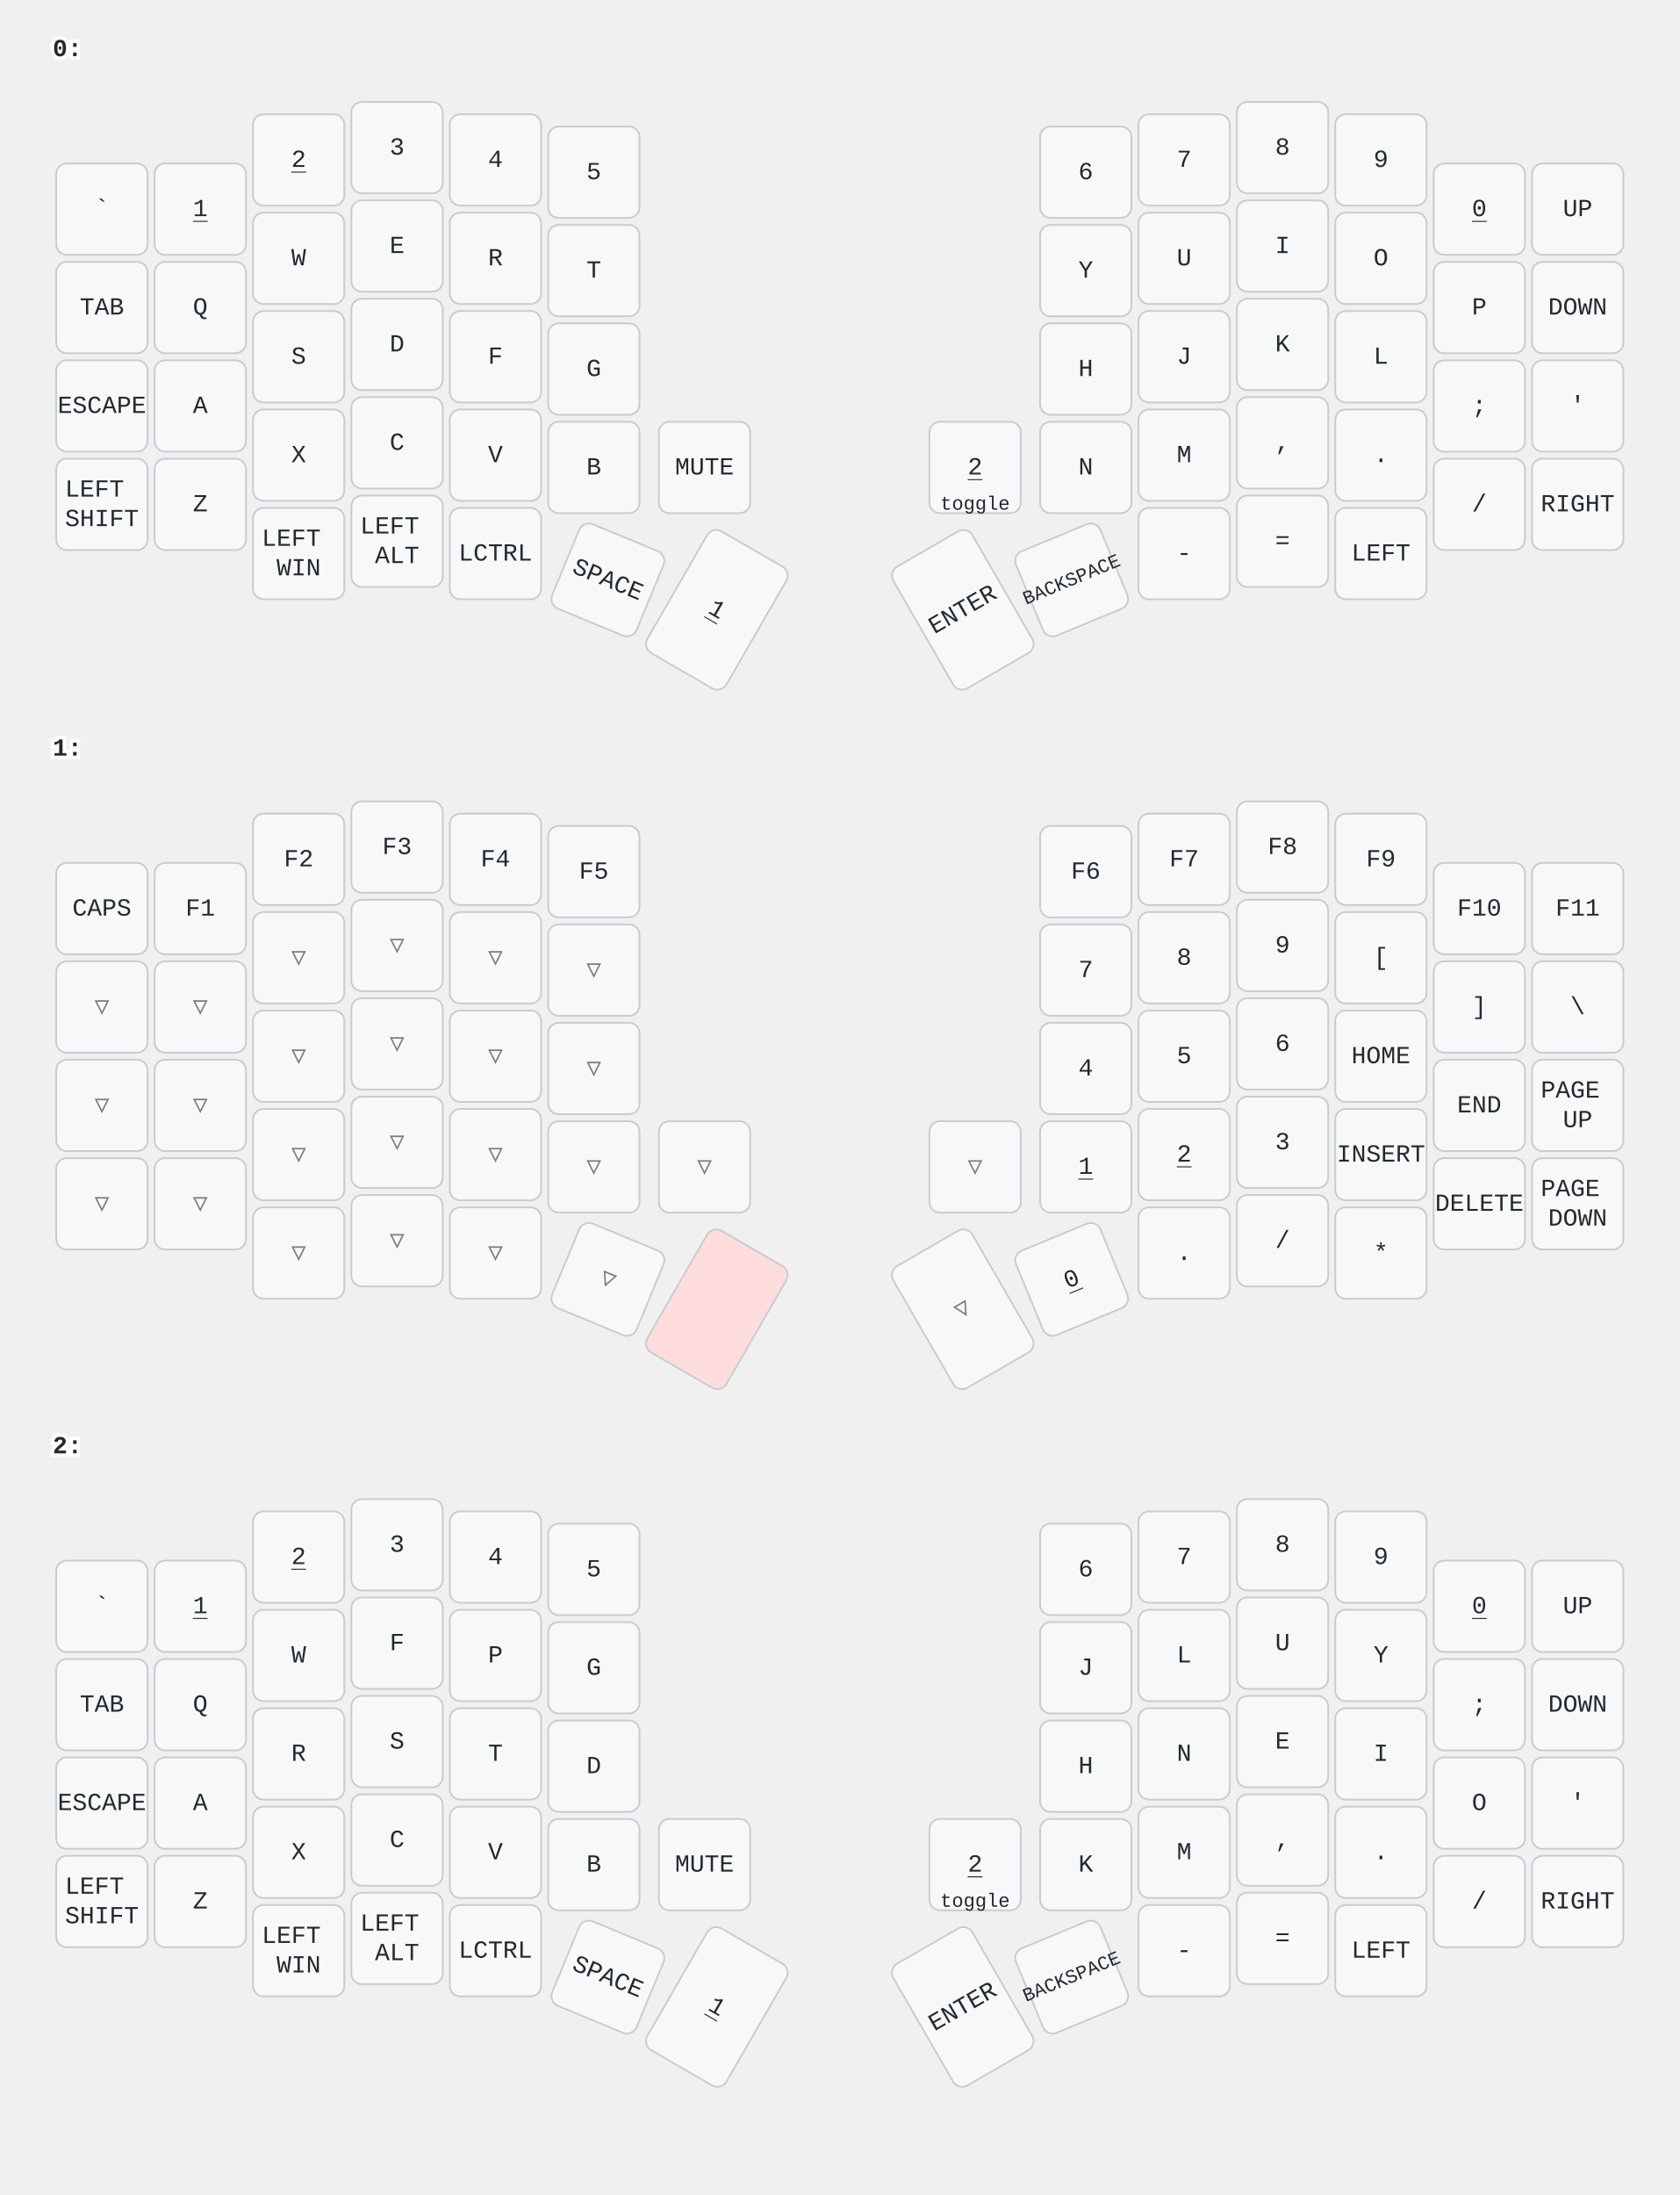
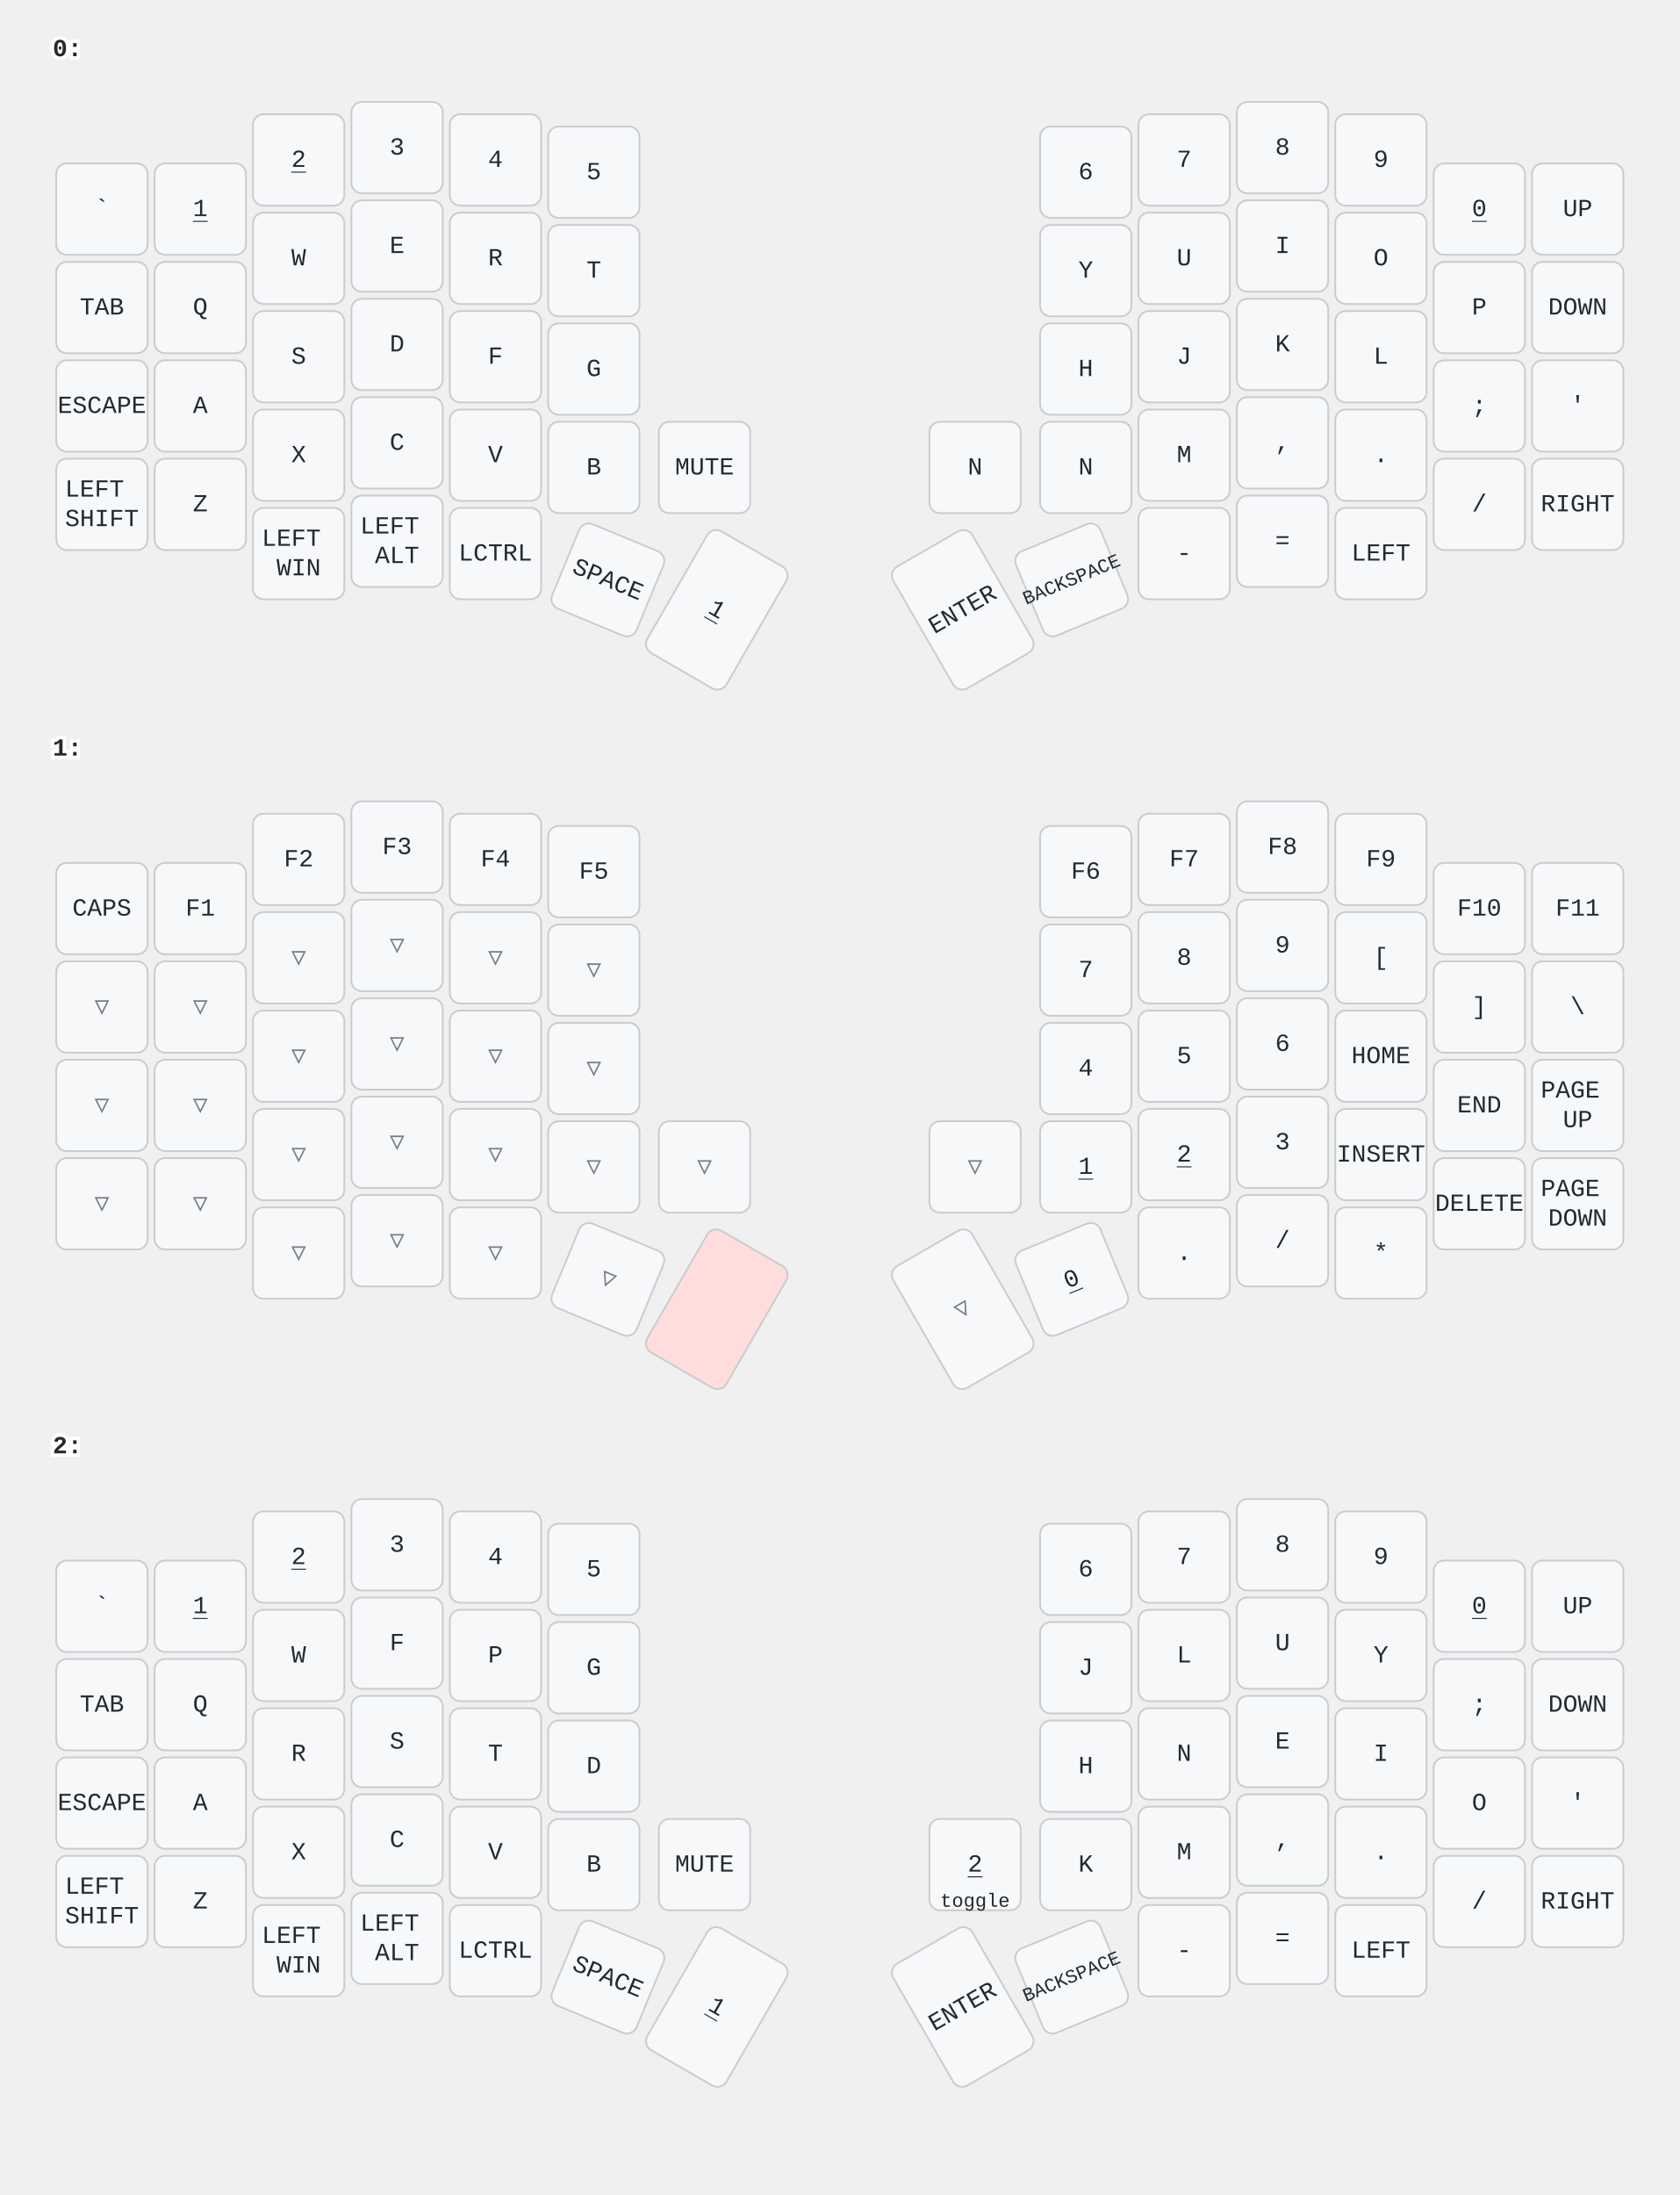
<svg xmlns="http://www.w3.org/2000/svg" width="956" height="1249" viewBox="0 0 956 1249" class="keymap">
  <style>/* inherit to force styles through use tags */
svg path {
    fill: inherit;
}

/* font and background color specifications */
svg.keymap {
    font-family: SFMono-Regular,Consolas,Liberation Mono,Menlo,monospace;
    font-size: 14px;
    font-kerning: normal;
    text-rendering: optimizeLegibility;
    fill: #24292e;
}

/* default key styling */
rect.key {
    fill: #f6f8fa;
}

rect.key, rect.combo {
    stroke: #c9cccf;
    stroke-width: 1;
}

/* default key side styling, only used is draw_key_sides is set */
rect.side {
    filter: brightness(90%);
}

/* color accent for combo boxes */
rect.combo, rect.combo-separate {
    fill: #cdf;
}

/* color accent for held keys */
rect.held, rect.combo.held {
    fill: #fdd;
}

/* color accent for ghost (optional) keys */
rect.ghost, rect.combo.ghost {
    stroke-dasharray: 4, 4;
    stroke-width: 2;
}

text {
    text-anchor: middle;
    dominant-baseline: middle;
}

/* styling for layer labels */
text.label {
    font-weight: bold;
    text-anchor: start;
    stroke: white;
    stroke-width: 4;
    paint-order: stroke;
}

/* styling for optional footer */
text.footer {
    text-anchor: end;
    dominant-baseline: auto;
    stroke: white;
    stroke-width: 4;
    paint-order: stroke;
}

/* styling for combo tap, and key non-tap label text */
text.combo, text.hold, text.shifted, text.left, text.right {
    font-size: 11px;
}

text.hold {
    text-anchor: middle;
    dominant-baseline: auto;
}

text.shifted {
    text-anchor: middle;
    dominant-baseline: hanging;
}

text.left {
    text-anchor: start;
}

text.right {
    text-anchor: end;
}

text.layer-activator {
    text-decoration: underline;
}

/* styling for hold/shifted label text in combo box */
text.combo.hold, text.combo.shifted, text.combo.left, text.combo.right {
    font-size: 8px;
}

/* lighter symbol for transparent keys */
text.trans {
    fill: #7b7e81;
}

/* styling for combo dendrons */
path.combo {
    stroke-width: 1;
    stroke: gray;
    fill: none;
}

/* Start Tabler Icons Cleanup */
/* cannot use height/width with glyphs */
.icon-tabler &gt; path {
    fill: inherit;
    stroke: inherit;
    stroke-width: 2;
}
/* hide tabler's default box */
.icon-tabler &gt; path[stroke="none"][fill="none"] {
    visibility: hidden;
}
/* End Tabler Icons Cleanup */
</style>
  <g transform="translate(30, 0)" class="layer-0">
    <text x="0" y="28" class="label" id="x_x">0:</text>
    <g transform="translate(0, 56)">
      <g transform="translate(28, 63)" class="key keypos-0">
        <rect rx="6" ry="6" x="-26" y="-26" width="52" height="52" class="key" />
        <text x="0" y="0" class="key tap">`</text>
      </g>
      <g transform="translate(84, 63)" class="key keypos-1">
        <rect rx="6" ry="6" x="-26" y="-26" width="52" height="52" class="key" />
        <a href="#x_x">
          <text x="0" y="0" class="key tap layer-activator">1</text>
        </a>
      </g>
      <g transform="translate(140, 35)" class="key keypos-2">
        <rect rx="6" ry="6" x="-26" y="-26" width="52" height="52" class="key" />
        <a href="#x_x">
          <text x="0" y="0" class="key tap layer-activator">2</text>
        </a>
      </g>
      <g transform="translate(196, 28)" class="key keypos-3">
        <rect rx="6" ry="6" x="-26" y="-26" width="52" height="52" class="key" />
        <text x="0" y="0" class="key tap">3</text>
      </g>
      <g transform="translate(252, 35)" class="key keypos-4">
        <rect rx="6" ry="6" x="-26" y="-26" width="52" height="52" class="key" />
        <text x="0" y="0" class="key tap">4</text>
      </g>
      <g transform="translate(308, 42)" class="key keypos-5">
        <rect rx="6" ry="6" x="-26" y="-26" width="52" height="52" class="key" />
        <text x="0" y="0" class="key tap">5</text>
      </g>
      <g transform="translate(588, 42)" class="key keypos-6">
        <rect rx="6" ry="6" x="-26" y="-26" width="52" height="52" class="key" />
        <text x="0" y="0" class="key tap">6</text>
      </g>
      <g transform="translate(644, 35)" class="key keypos-7">
        <rect rx="6" ry="6" x="-26" y="-26" width="52" height="52" class="key" />
        <text x="0" y="0" class="key tap">7</text>
      </g>
      <g transform="translate(700, 28)" class="key keypos-8">
        <rect rx="6" ry="6" x="-26" y="-26" width="52" height="52" class="key" />
        <text x="0" y="0" class="key tap">8</text>
      </g>
      <g transform="translate(756, 35)" class="key keypos-9">
        <rect rx="6" ry="6" x="-26" y="-26" width="52" height="52" class="key" />
        <text x="0" y="0" class="key tap">9</text>
      </g>
      <g transform="translate(812, 63)" class="key keypos-10">
        <rect rx="6" ry="6" x="-26" y="-26" width="52" height="52" class="key" />
        <a href="#x_x">
          <text x="0" y="0" class="key tap layer-activator">0</text>
        </a>
      </g>
      <g transform="translate(868, 63)" class="key keypos-11">
        <rect rx="6" ry="6" x="-26" y="-26" width="52" height="52" class="key" />
        <text x="0" y="0" class="key tap">UP</text>
      </g>
      <g transform="translate(28, 119)" class="key keypos-12">
        <rect rx="6" ry="6" x="-26" y="-26" width="52" height="52" class="key" />
        <text x="0" y="0" class="key tap">TAB</text>
      </g>
      <g transform="translate(84, 119)" class="key keypos-13">
        <rect rx="6" ry="6" x="-26" y="-26" width="52" height="52" class="key" />
        <text x="0" y="0" class="key tap">Q</text>
      </g>
      <g transform="translate(140, 91)" class="key keypos-14">
        <rect rx="6" ry="6" x="-26" y="-26" width="52" height="52" class="key" />
        <text x="0" y="0" class="key tap">W</text>
      </g>
      <g transform="translate(196, 84)" class="key keypos-15">
        <rect rx="6" ry="6" x="-26" y="-26" width="52" height="52" class="key" />
        <text x="0" y="0" class="key tap">E</text>
      </g>
      <g transform="translate(252, 91)" class="key keypos-16">
        <rect rx="6" ry="6" x="-26" y="-26" width="52" height="52" class="key" />
        <text x="0" y="0" class="key tap">R</text>
      </g>
      <g transform="translate(308, 98)" class="key keypos-17">
        <rect rx="6" ry="6" x="-26" y="-26" width="52" height="52" class="key" />
        <text x="0" y="0" class="key tap">T</text>
      </g>
      <g transform="translate(588, 98)" class="key keypos-18">
        <rect rx="6" ry="6" x="-26" y="-26" width="52" height="52" class="key" />
        <text x="0" y="0" class="key tap">Y</text>
      </g>
      <g transform="translate(644, 91)" class="key keypos-19">
        <rect rx="6" ry="6" x="-26" y="-26" width="52" height="52" class="key" />
        <text x="0" y="0" class="key tap">U</text>
      </g>
      <g transform="translate(700, 84)" class="key keypos-20">
        <rect rx="6" ry="6" x="-26" y="-26" width="52" height="52" class="key" />
        <text x="0" y="0" class="key tap">I</text>
      </g>
      <g transform="translate(756, 91)" class="key keypos-21">
        <rect rx="6" ry="6" x="-26" y="-26" width="52" height="52" class="key" />
        <text x="0" y="0" class="key tap">O</text>
      </g>
      <g transform="translate(812, 119)" class="key keypos-22">
        <rect rx="6" ry="6" x="-26" y="-26" width="52" height="52" class="key" />
        <text x="0" y="0" class="key tap">P</text>
      </g>
      <g transform="translate(868, 119)" class="key keypos-23">
        <rect rx="6" ry="6" x="-26" y="-26" width="52" height="52" class="key" />
        <text x="0" y="0" class="key tap">DOWN</text>
      </g>
      <g transform="translate(28, 175)" class="key keypos-24">
        <rect rx="6" ry="6" x="-26" y="-26" width="52" height="52" class="key" />
        <text x="0" y="0" class="key tap">ESCAPE</text>
      </g>
      <g transform="translate(84, 175)" class="key keypos-25">
        <rect rx="6" ry="6" x="-26" y="-26" width="52" height="52" class="key" />
        <text x="0" y="0" class="key tap">A</text>
      </g>
      <g transform="translate(140, 147)" class="key keypos-26">
        <rect rx="6" ry="6" x="-26" y="-26" width="52" height="52" class="key" />
        <text x="0" y="0" class="key tap">S</text>
      </g>
      <g transform="translate(196, 140)" class="key keypos-27">
        <rect rx="6" ry="6" x="-26" y="-26" width="52" height="52" class="key" />
        <text x="0" y="0" class="key tap">D</text>
      </g>
      <g transform="translate(252, 147)" class="key keypos-28">
        <rect rx="6" ry="6" x="-26" y="-26" width="52" height="52" class="key" />
        <text x="0" y="0" class="key tap">F</text>
      </g>
      <g transform="translate(308, 154)" class="key keypos-29">
        <rect rx="6" ry="6" x="-26" y="-26" width="52" height="52" class="key" />
        <text x="0" y="0" class="key tap">G</text>
      </g>
      <g transform="translate(588, 154)" class="key keypos-30">
        <rect rx="6" ry="6" x="-26" y="-26" width="52" height="52" class="key" />
        <text x="0" y="0" class="key tap">H</text>
      </g>
      <g transform="translate(644, 147)" class="key keypos-31">
        <rect rx="6" ry="6" x="-26" y="-26" width="52" height="52" class="key" />
        <text x="0" y="0" class="key tap">J</text>
      </g>
      <g transform="translate(700, 140)" class="key keypos-32">
        <rect rx="6" ry="6" x="-26" y="-26" width="52" height="52" class="key" />
        <text x="0" y="0" class="key tap">K</text>
      </g>
      <g transform="translate(756, 147)" class="key keypos-33">
        <rect rx="6" ry="6" x="-26" y="-26" width="52" height="52" class="key" />
        <text x="0" y="0" class="key tap">L</text>
      </g>
      <g transform="translate(812, 175)" class="key keypos-34">
        <rect rx="6" ry="6" x="-26" y="-26" width="52" height="52" class="key" />
        <text x="0" y="0" class="key tap">;</text>
      </g>
      <g transform="translate(868, 175)" class="key keypos-35">
        <rect rx="6" ry="6" x="-26" y="-26" width="52" height="52" class="key" />
        <text x="0" y="0" class="key tap">'</text>
      </g>
      <g transform="translate(28, 231)" class="key keypos-36">
        <rect rx="6" ry="6" x="-26" y="-26" width="52" height="52" class="key" />
        <text x="0" y="0" class="key tap">
          <tspan x="0" dy="-0.6em">LEFT</tspan>
          <tspan x="0" dy="1.2em">SHIFT</tspan>
        </text>
      </g>
      <g transform="translate(84, 231)" class="key keypos-37">
        <rect rx="6" ry="6" x="-26" y="-26" width="52" height="52" class="key" />
        <text x="0" y="0" class="key tap">Z</text>
      </g>
      <g transform="translate(140, 203)" class="key keypos-38">
        <rect rx="6" ry="6" x="-26" y="-26" width="52" height="52" class="key" />
        <text x="0" y="0" class="key tap">X</text>
      </g>
      <g transform="translate(196, 196)" class="key keypos-39">
        <rect rx="6" ry="6" x="-26" y="-26" width="52" height="52" class="key" />
        <text x="0" y="0" class="key tap">C</text>
      </g>
      <g transform="translate(252, 203)" class="key keypos-40">
        <rect rx="6" ry="6" x="-26" y="-26" width="52" height="52" class="key" />
        <text x="0" y="0" class="key tap">V</text>
      </g>
      <g transform="translate(308, 210)" class="key keypos-41">
        <rect rx="6" ry="6" x="-26" y="-26" width="52" height="52" class="key" />
        <text x="0" y="0" class="key tap">B</text>
      </g>
      <g transform="translate(371, 210)" class="key keypos-42">
        <rect rx="6" ry="6" x="-26" y="-26" width="52" height="52" class="key" />
        <text x="0" y="0" class="key tap">MUTE</text>
      </g>
      <g transform="translate(525, 210)" class="key keypos-43">
        <rect rx="6" ry="6" x="-26" y="-26" width="52" height="52" class="key" />
-         <a href="#x_x">
-           <text x="0" y="0" class="key tap layer-activator">2</text>
-         </a>
-         <text x="0" y="24" class="key hold">toggle</text>
+         <text x="0" y="0" class="key tap">N</text>
      </g>
      <g transform="translate(588, 210)" class="key keypos-44">
        <rect rx="6" ry="6" x="-26" y="-26" width="52" height="52" class="key" />
        <text x="0" y="0" class="key tap">N</text>
      </g>
      <g transform="translate(644, 203)" class="key keypos-45">
        <rect rx="6" ry="6" x="-26" y="-26" width="52" height="52" class="key" />
        <text x="0" y="0" class="key tap">M</text>
      </g>
      <g transform="translate(700, 196)" class="key keypos-46">
        <rect rx="6" ry="6" x="-26" y="-26" width="52" height="52" class="key" />
        <text x="0" y="0" class="key tap">,</text>
      </g>
      <g transform="translate(756, 203)" class="key keypos-47">
        <rect rx="6" ry="6" x="-26" y="-26" width="52" height="52" class="key" />
        <text x="0" y="0" class="key tap">.</text>
      </g>
      <g transform="translate(812, 231)" class="key keypos-48">
        <rect rx="6" ry="6" x="-26" y="-26" width="52" height="52" class="key" />
        <text x="0" y="0" class="key tap">/</text>
      </g>
      <g transform="translate(868, 231)" class="key keypos-49">
        <rect rx="6" ry="6" x="-26" y="-26" width="52" height="52" class="key" />
        <text x="0" y="0" class="key tap">RIGHT</text>
      </g>
      <g transform="translate(140, 259)" class="key keypos-50">
        <rect rx="6" ry="6" x="-26" y="-26" width="52" height="52" class="key" />
        <text x="0" y="0" class="key tap">
          <tspan x="0" dy="-0.6em">LEFT</tspan>
          <tspan x="0" dy="1.2em">WIN</tspan>
        </text>
      </g>
      <g transform="translate(196, 252)" class="key keypos-51">
        <rect rx="6" ry="6" x="-26" y="-26" width="52" height="52" class="key" />
        <text x="0" y="0" class="key tap">
          <tspan x="0" dy="-0.6em">LEFT</tspan>
          <tspan x="0" dy="1.2em">ALT</tspan>
        </text>
      </g>
      <g transform="translate(252, 259)" class="key keypos-52">
        <rect rx="6" ry="6" x="-26" y="-26" width="52" height="52" class="key" />
        <text x="0" y="0" class="key tap">LCTRL</text>
      </g>
      <g transform="translate(316, 274) rotate(22.5)" class="key keypos-53">
        <rect rx="6" ry="6" x="-26" y="-26" width="52" height="52" class="key" />
        <text x="0" y="0" class="key tap">SPACE</text>
      </g>
      <g transform="translate(378, 291) rotate(30.0)" class="key keypos-54">
        <rect rx="6" ry="6" x="-26" y="-40" width="52" height="80" class="key" />
        <a href="#x_x">
          <text x="0" y="0" class="key tap layer-activator">1</text>
        </a>
      </g>
      <g transform="translate(518, 291) rotate(-30.0)" class="key keypos-55">
        <rect rx="6" ry="6" x="-26" y="-40" width="52" height="80" class="key" />
        <text x="0" y="0" class="key tap">ENTER</text>
      </g>
      <g transform="translate(580, 274) rotate(-22.5)" class="key keypos-56">
        <rect rx="6" ry="6" x="-26" y="-26" width="52" height="52" class="key" />
        <text x="0" y="0" class="key tap">
          <tspan style="font-size: 78%">BACKSPACE</tspan>
        </text>
      </g>
      <g transform="translate(644, 259)" class="key keypos-57">
        <rect rx="6" ry="6" x="-26" y="-26" width="52" height="52" class="key" />
        <text x="0" y="0" class="key tap">-</text>
      </g>
      <g transform="translate(700, 252)" class="key keypos-58">
        <rect rx="6" ry="6" x="-26" y="-26" width="52" height="52" class="key" />
        <text x="0" y="0" class="key tap">=</text>
      </g>
      <g transform="translate(756, 259)" class="key keypos-59">
        <rect rx="6" ry="6" x="-26" y="-26" width="52" height="52" class="key" />
        <text x="0" y="0" class="key tap">LEFT</text>
      </g>
    </g>
  </g>
  <g transform="translate(30, 398)" class="layer-1">
    <text x="0" y="28" class="label" id="x_x">1:</text>
    <g transform="translate(0, 56)">
      <g transform="translate(28, 63)" class="key keypos-0">
        <rect rx="6" ry="6" x="-26" y="-26" width="52" height="52" class="key" />
        <text x="0" y="0" class="key tap">CAPS</text>
      </g>
      <g transform="translate(84, 63)" class="key keypos-1">
        <rect rx="6" ry="6" x="-26" y="-26" width="52" height="52" class="key" />
        <text x="0" y="0" class="key tap">F1</text>
      </g>
      <g transform="translate(140, 35)" class="key keypos-2">
        <rect rx="6" ry="6" x="-26" y="-26" width="52" height="52" class="key" />
        <text x="0" y="0" class="key tap">F2</text>
      </g>
      <g transform="translate(196, 28)" class="key keypos-3">
        <rect rx="6" ry="6" x="-26" y="-26" width="52" height="52" class="key" />
        <text x="0" y="0" class="key tap">F3</text>
      </g>
      <g transform="translate(252, 35)" class="key keypos-4">
        <rect rx="6" ry="6" x="-26" y="-26" width="52" height="52" class="key" />
        <text x="0" y="0" class="key tap">F4</text>
      </g>
      <g transform="translate(308, 42)" class="key keypos-5">
        <rect rx="6" ry="6" x="-26" y="-26" width="52" height="52" class="key" />
        <text x="0" y="0" class="key tap">F5</text>
      </g>
      <g transform="translate(588, 42)" class="key keypos-6">
        <rect rx="6" ry="6" x="-26" y="-26" width="52" height="52" class="key" />
        <text x="0" y="0" class="key tap">F6</text>
      </g>
      <g transform="translate(644, 35)" class="key keypos-7">
        <rect rx="6" ry="6" x="-26" y="-26" width="52" height="52" class="key" />
        <text x="0" y="0" class="key tap">F7</text>
      </g>
      <g transform="translate(700, 28)" class="key keypos-8">
        <rect rx="6" ry="6" x="-26" y="-26" width="52" height="52" class="key" />
        <text x="0" y="0" class="key tap">F8</text>
      </g>
      <g transform="translate(756, 35)" class="key keypos-9">
        <rect rx="6" ry="6" x="-26" y="-26" width="52" height="52" class="key" />
        <text x="0" y="0" class="key tap">F9</text>
      </g>
      <g transform="translate(812, 63)" class="key keypos-10">
        <rect rx="6" ry="6" x="-26" y="-26" width="52" height="52" class="key" />
        <text x="0" y="0" class="key tap">F10</text>
      </g>
      <g transform="translate(868, 63)" class="key keypos-11">
        <rect rx="6" ry="6" x="-26" y="-26" width="52" height="52" class="key" />
        <text x="0" y="0" class="key tap">F11</text>
      </g>
      <g transform="translate(28, 119)" class="key trans keypos-12">
        <rect rx="6" ry="6" x="-26" y="-26" width="52" height="52" class="key trans" />
        <text x="0" y="0" class="key trans tap">▽</text>
      </g>
      <g transform="translate(84, 119)" class="key trans keypos-13">
        <rect rx="6" ry="6" x="-26" y="-26" width="52" height="52" class="key trans" />
        <text x="0" y="0" class="key trans tap">▽</text>
      </g>
      <g transform="translate(140, 91)" class="key trans keypos-14">
        <rect rx="6" ry="6" x="-26" y="-26" width="52" height="52" class="key trans" />
        <text x="0" y="0" class="key trans tap">▽</text>
      </g>
      <g transform="translate(196, 84)" class="key trans keypos-15">
        <rect rx="6" ry="6" x="-26" y="-26" width="52" height="52" class="key trans" />
        <text x="0" y="0" class="key trans tap">▽</text>
      </g>
      <g transform="translate(252, 91)" class="key trans keypos-16">
        <rect rx="6" ry="6" x="-26" y="-26" width="52" height="52" class="key trans" />
        <text x="0" y="0" class="key trans tap">▽</text>
      </g>
      <g transform="translate(308, 98)" class="key trans keypos-17">
        <rect rx="6" ry="6" x="-26" y="-26" width="52" height="52" class="key trans" />
        <text x="0" y="0" class="key trans tap">▽</text>
      </g>
      <g transform="translate(588, 98)" class="key keypos-18">
        <rect rx="6" ry="6" x="-26" y="-26" width="52" height="52" class="key" />
        <text x="0" y="0" class="key tap">7</text>
      </g>
      <g transform="translate(644, 91)" class="key keypos-19">
        <rect rx="6" ry="6" x="-26" y="-26" width="52" height="52" class="key" />
        <text x="0" y="0" class="key tap">8</text>
      </g>
      <g transform="translate(700, 84)" class="key keypos-20">
        <rect rx="6" ry="6" x="-26" y="-26" width="52" height="52" class="key" />
        <text x="0" y="0" class="key tap">9</text>
      </g>
      <g transform="translate(756, 91)" class="key keypos-21">
        <rect rx="6" ry="6" x="-26" y="-26" width="52" height="52" class="key" />
        <text x="0" y="0" class="key tap">[</text>
      </g>
      <g transform="translate(812, 119)" class="key keypos-22">
        <rect rx="6" ry="6" x="-26" y="-26" width="52" height="52" class="key" />
        <text x="0" y="0" class="key tap">]</text>
      </g>
      <g transform="translate(868, 119)" class="key keypos-23">
        <rect rx="6" ry="6" x="-26" y="-26" width="52" height="52" class="key" />
        <text x="0" y="0" class="key tap">\</text>
      </g>
      <g transform="translate(28, 175)" class="key trans keypos-24">
        <rect rx="6" ry="6" x="-26" y="-26" width="52" height="52" class="key trans" />
        <text x="0" y="0" class="key trans tap">▽</text>
      </g>
      <g transform="translate(84, 175)" class="key trans keypos-25">
        <rect rx="6" ry="6" x="-26" y="-26" width="52" height="52" class="key trans" />
        <text x="0" y="0" class="key trans tap">▽</text>
      </g>
      <g transform="translate(140, 147)" class="key trans keypos-26">
        <rect rx="6" ry="6" x="-26" y="-26" width="52" height="52" class="key trans" />
        <text x="0" y="0" class="key trans tap">▽</text>
      </g>
      <g transform="translate(196, 140)" class="key trans keypos-27">
        <rect rx="6" ry="6" x="-26" y="-26" width="52" height="52" class="key trans" />
        <text x="0" y="0" class="key trans tap">▽</text>
      </g>
      <g transform="translate(252, 147)" class="key trans keypos-28">
        <rect rx="6" ry="6" x="-26" y="-26" width="52" height="52" class="key trans" />
        <text x="0" y="0" class="key trans tap">▽</text>
      </g>
      <g transform="translate(308, 154)" class="key trans keypos-29">
        <rect rx="6" ry="6" x="-26" y="-26" width="52" height="52" class="key trans" />
        <text x="0" y="0" class="key trans tap">▽</text>
      </g>
      <g transform="translate(588, 154)" class="key keypos-30">
        <rect rx="6" ry="6" x="-26" y="-26" width="52" height="52" class="key" />
        <text x="0" y="0" class="key tap">4</text>
      </g>
      <g transform="translate(644, 147)" class="key keypos-31">
        <rect rx="6" ry="6" x="-26" y="-26" width="52" height="52" class="key" />
        <text x="0" y="0" class="key tap">5</text>
      </g>
      <g transform="translate(700, 140)" class="key keypos-32">
        <rect rx="6" ry="6" x="-26" y="-26" width="52" height="52" class="key" />
        <text x="0" y="0" class="key tap">6</text>
      </g>
      <g transform="translate(756, 147)" class="key keypos-33">
        <rect rx="6" ry="6" x="-26" y="-26" width="52" height="52" class="key" />
        <text x="0" y="0" class="key tap">HOME</text>
      </g>
      <g transform="translate(812, 175)" class="key keypos-34">
        <rect rx="6" ry="6" x="-26" y="-26" width="52" height="52" class="key" />
        <text x="0" y="0" class="key tap">END</text>
      </g>
      <g transform="translate(868, 175)" class="key keypos-35">
        <rect rx="6" ry="6" x="-26" y="-26" width="52" height="52" class="key" />
        <text x="0" y="0" class="key tap">
          <tspan x="0" dy="-0.6em">PAGE</tspan>
          <tspan x="0" dy="1.2em">UP</tspan>
        </text>
      </g>
      <g transform="translate(28, 231)" class="key trans keypos-36">
        <rect rx="6" ry="6" x="-26" y="-26" width="52" height="52" class="key trans" />
        <text x="0" y="0" class="key trans tap">▽</text>
      </g>
      <g transform="translate(84, 231)" class="key trans keypos-37">
        <rect rx="6" ry="6" x="-26" y="-26" width="52" height="52" class="key trans" />
        <text x="0" y="0" class="key trans tap">▽</text>
      </g>
      <g transform="translate(140, 203)" class="key trans keypos-38">
        <rect rx="6" ry="6" x="-26" y="-26" width="52" height="52" class="key trans" />
        <text x="0" y="0" class="key trans tap">▽</text>
      </g>
      <g transform="translate(196, 196)" class="key trans keypos-39">
        <rect rx="6" ry="6" x="-26" y="-26" width="52" height="52" class="key trans" />
        <text x="0" y="0" class="key trans tap">▽</text>
      </g>
      <g transform="translate(252, 203)" class="key trans keypos-40">
        <rect rx="6" ry="6" x="-26" y="-26" width="52" height="52" class="key trans" />
        <text x="0" y="0" class="key trans tap">▽</text>
      </g>
      <g transform="translate(308, 210)" class="key trans keypos-41">
        <rect rx="6" ry="6" x="-26" y="-26" width="52" height="52" class="key trans" />
        <text x="0" y="0" class="key trans tap">▽</text>
      </g>
      <g transform="translate(371, 210)" class="key trans keypos-42">
        <rect rx="6" ry="6" x="-26" y="-26" width="52" height="52" class="key trans" />
        <text x="0" y="0" class="key trans tap">▽</text>
      </g>
      <g transform="translate(525, 210)" class="key trans keypos-43">
        <rect rx="6" ry="6" x="-26" y="-26" width="52" height="52" class="key trans" />
        <text x="0" y="0" class="key trans tap">▽</text>
      </g>
      <g transform="translate(588, 210)" class="key keypos-44">
        <rect rx="6" ry="6" x="-26" y="-26" width="52" height="52" class="key" />
        <a href="#x_x">
          <text x="0" y="0" class="key tap layer-activator">1</text>
        </a>
      </g>
      <g transform="translate(644, 203)" class="key keypos-45">
        <rect rx="6" ry="6" x="-26" y="-26" width="52" height="52" class="key" />
        <a href="#x_x">
          <text x="0" y="0" class="key tap layer-activator">2</text>
        </a>
      </g>
      <g transform="translate(700, 196)" class="key keypos-46">
        <rect rx="6" ry="6" x="-26" y="-26" width="52" height="52" class="key" />
        <text x="0" y="0" class="key tap">3</text>
      </g>
      <g transform="translate(756, 203)" class="key keypos-47">
        <rect rx="6" ry="6" x="-26" y="-26" width="52" height="52" class="key" />
        <text x="0" y="0" class="key tap">INSERT</text>
      </g>
      <g transform="translate(812, 231)" class="key keypos-48">
        <rect rx="6" ry="6" x="-26" y="-26" width="52" height="52" class="key" />
        <text x="0" y="0" class="key tap">DELETE</text>
      </g>
      <g transform="translate(868, 231)" class="key keypos-49">
        <rect rx="6" ry="6" x="-26" y="-26" width="52" height="52" class="key" />
        <text x="0" y="0" class="key tap">
          <tspan x="0" dy="-0.6em">PAGE</tspan>
          <tspan x="0" dy="1.2em">DOWN</tspan>
        </text>
      </g>
      <g transform="translate(140, 259)" class="key trans keypos-50">
        <rect rx="6" ry="6" x="-26" y="-26" width="52" height="52" class="key trans" />
        <text x="0" y="0" class="key trans tap">▽</text>
      </g>
      <g transform="translate(196, 252)" class="key trans keypos-51">
        <rect rx="6" ry="6" x="-26" y="-26" width="52" height="52" class="key trans" />
        <text x="0" y="0" class="key trans tap">▽</text>
      </g>
      <g transform="translate(252, 259)" class="key trans keypos-52">
        <rect rx="6" ry="6" x="-26" y="-26" width="52" height="52" class="key trans" />
        <text x="0" y="0" class="key trans tap">▽</text>
      </g>
      <g transform="translate(316, 274) rotate(22.5)" class="key trans keypos-53">
        <rect rx="6" ry="6" x="-26" y="-26" width="52" height="52" class="key trans" />
        <text x="0" y="0" class="key trans tap">▽</text>
      </g>
      <g transform="translate(378, 291) rotate(30.0)" class="key held keypos-54">
        <rect rx="6" ry="6" x="-26" y="-40" width="52" height="80" class="key held" />
      </g>
      <g transform="translate(518, 291) rotate(-30.0)" class="key trans keypos-55">
        <rect rx="6" ry="6" x="-26" y="-40" width="52" height="80" class="key trans" />
        <text x="0" y="0" class="key trans tap">▽</text>
      </g>
      <g transform="translate(580, 274) rotate(-22.5)" class="key keypos-56">
        <rect rx="6" ry="6" x="-26" y="-26" width="52" height="52" class="key" />
        <a href="#x_x">
          <text x="0" y="0" class="key tap layer-activator">0</text>
        </a>
      </g>
      <g transform="translate(644, 259)" class="key keypos-57">
        <rect rx="6" ry="6" x="-26" y="-26" width="52" height="52" class="key" />
        <text x="0" y="0" class="key tap">.</text>
      </g>
      <g transform="translate(700, 252)" class="key keypos-58">
        <rect rx="6" ry="6" x="-26" y="-26" width="52" height="52" class="key" />
        <text x="0" y="0" class="key tap">/</text>
      </g>
      <g transform="translate(756, 259)" class="key keypos-59">
        <rect rx="6" ry="6" x="-26" y="-26" width="52" height="52" class="key" />
        <text x="0" y="0" class="key tap">*</text>
      </g>
    </g>
  </g>
  <g transform="translate(30, 795)" class="layer-2">
    <text x="0" y="28" class="label" id="x_x">2:</text>
    <g transform="translate(0, 56)">
      <g transform="translate(28, 63)" class="key keypos-0">
        <rect rx="6" ry="6" x="-26" y="-26" width="52" height="52" class="key" />
        <text x="0" y="0" class="key tap">`</text>
      </g>
      <g transform="translate(84, 63)" class="key keypos-1">
        <rect rx="6" ry="6" x="-26" y="-26" width="52" height="52" class="key" />
        <a href="#x_x">
          <text x="0" y="0" class="key tap layer-activator">1</text>
        </a>
      </g>
      <g transform="translate(140, 35)" class="key keypos-2">
        <rect rx="6" ry="6" x="-26" y="-26" width="52" height="52" class="key" />
        <a href="#x_x">
          <text x="0" y="0" class="key tap layer-activator">2</text>
        </a>
      </g>
      <g transform="translate(196, 28)" class="key keypos-3">
        <rect rx="6" ry="6" x="-26" y="-26" width="52" height="52" class="key" />
        <text x="0" y="0" class="key tap">3</text>
      </g>
      <g transform="translate(252, 35)" class="key keypos-4">
        <rect rx="6" ry="6" x="-26" y="-26" width="52" height="52" class="key" />
        <text x="0" y="0" class="key tap">4</text>
      </g>
      <g transform="translate(308, 42)" class="key keypos-5">
        <rect rx="6" ry="6" x="-26" y="-26" width="52" height="52" class="key" />
        <text x="0" y="0" class="key tap">5</text>
      </g>
      <g transform="translate(588, 42)" class="key keypos-6">
        <rect rx="6" ry="6" x="-26" y="-26" width="52" height="52" class="key" />
        <text x="0" y="0" class="key tap">6</text>
      </g>
      <g transform="translate(644, 35)" class="key keypos-7">
        <rect rx="6" ry="6" x="-26" y="-26" width="52" height="52" class="key" />
        <text x="0" y="0" class="key tap">7</text>
      </g>
      <g transform="translate(700, 28)" class="key keypos-8">
        <rect rx="6" ry="6" x="-26" y="-26" width="52" height="52" class="key" />
        <text x="0" y="0" class="key tap">8</text>
      </g>
      <g transform="translate(756, 35)" class="key keypos-9">
        <rect rx="6" ry="6" x="-26" y="-26" width="52" height="52" class="key" />
        <text x="0" y="0" class="key tap">9</text>
      </g>
      <g transform="translate(812, 63)" class="key keypos-10">
        <rect rx="6" ry="6" x="-26" y="-26" width="52" height="52" class="key" />
        <a href="#x_x">
          <text x="0" y="0" class="key tap layer-activator">0</text>
        </a>
      </g>
      <g transform="translate(868, 63)" class="key keypos-11">
        <rect rx="6" ry="6" x="-26" y="-26" width="52" height="52" class="key" />
        <text x="0" y="0" class="key tap">UP</text>
      </g>
      <g transform="translate(28, 119)" class="key keypos-12">
        <rect rx="6" ry="6" x="-26" y="-26" width="52" height="52" class="key" />
        <text x="0" y="0" class="key tap">TAB</text>
      </g>
      <g transform="translate(84, 119)" class="key keypos-13">
        <rect rx="6" ry="6" x="-26" y="-26" width="52" height="52" class="key" />
        <text x="0" y="0" class="key tap">Q</text>
      </g>
      <g transform="translate(140, 91)" class="key keypos-14">
        <rect rx="6" ry="6" x="-26" y="-26" width="52" height="52" class="key" />
        <text x="0" y="0" class="key tap">W</text>
      </g>
      <g transform="translate(196, 84)" class="key keypos-15">
        <rect rx="6" ry="6" x="-26" y="-26" width="52" height="52" class="key" />
        <text x="0" y="0" class="key tap">F</text>
      </g>
      <g transform="translate(252, 91)" class="key keypos-16">
        <rect rx="6" ry="6" x="-26" y="-26" width="52" height="52" class="key" />
        <text x="0" y="0" class="key tap">P</text>
      </g>
      <g transform="translate(308, 98)" class="key keypos-17">
        <rect rx="6" ry="6" x="-26" y="-26" width="52" height="52" class="key" />
        <text x="0" y="0" class="key tap">G</text>
      </g>
      <g transform="translate(588, 98)" class="key keypos-18">
        <rect rx="6" ry="6" x="-26" y="-26" width="52" height="52" class="key" />
        <text x="0" y="0" class="key tap">J</text>
      </g>
      <g transform="translate(644, 91)" class="key keypos-19">
        <rect rx="6" ry="6" x="-26" y="-26" width="52" height="52" class="key" />
        <text x="0" y="0" class="key tap">L</text>
      </g>
      <g transform="translate(700, 84)" class="key keypos-20">
        <rect rx="6" ry="6" x="-26" y="-26" width="52" height="52" class="key" />
        <text x="0" y="0" class="key tap">U</text>
      </g>
      <g transform="translate(756, 91)" class="key keypos-21">
        <rect rx="6" ry="6" x="-26" y="-26" width="52" height="52" class="key" />
        <text x="0" y="0" class="key tap">Y</text>
      </g>
      <g transform="translate(812, 119)" class="key keypos-22">
        <rect rx="6" ry="6" x="-26" y="-26" width="52" height="52" class="key" />
        <text x="0" y="0" class="key tap">;</text>
      </g>
      <g transform="translate(868, 119)" class="key keypos-23">
        <rect rx="6" ry="6" x="-26" y="-26" width="52" height="52" class="key" />
        <text x="0" y="0" class="key tap">DOWN</text>
      </g>
      <g transform="translate(28, 175)" class="key keypos-24">
        <rect rx="6" ry="6" x="-26" y="-26" width="52" height="52" class="key" />
        <text x="0" y="0" class="key tap">ESCAPE</text>
      </g>
      <g transform="translate(84, 175)" class="key keypos-25">
        <rect rx="6" ry="6" x="-26" y="-26" width="52" height="52" class="key" />
        <text x="0" y="0" class="key tap">A</text>
      </g>
      <g transform="translate(140, 147)" class="key keypos-26">
        <rect rx="6" ry="6" x="-26" y="-26" width="52" height="52" class="key" />
        <text x="0" y="0" class="key tap">R</text>
      </g>
      <g transform="translate(196, 140)" class="key keypos-27">
        <rect rx="6" ry="6" x="-26" y="-26" width="52" height="52" class="key" />
        <text x="0" y="0" class="key tap">S</text>
      </g>
      <g transform="translate(252, 147)" class="key keypos-28">
        <rect rx="6" ry="6" x="-26" y="-26" width="52" height="52" class="key" />
        <text x="0" y="0" class="key tap">T</text>
      </g>
      <g transform="translate(308, 154)" class="key keypos-29">
        <rect rx="6" ry="6" x="-26" y="-26" width="52" height="52" class="key" />
        <text x="0" y="0" class="key tap">D</text>
      </g>
      <g transform="translate(588, 154)" class="key keypos-30">
        <rect rx="6" ry="6" x="-26" y="-26" width="52" height="52" class="key" />
        <text x="0" y="0" class="key tap">H</text>
      </g>
      <g transform="translate(644, 147)" class="key keypos-31">
        <rect rx="6" ry="6" x="-26" y="-26" width="52" height="52" class="key" />
        <text x="0" y="0" class="key tap">N</text>
      </g>
      <g transform="translate(700, 140)" class="key keypos-32">
        <rect rx="6" ry="6" x="-26" y="-26" width="52" height="52" class="key" />
        <text x="0" y="0" class="key tap">E</text>
      </g>
      <g transform="translate(756, 147)" class="key keypos-33">
        <rect rx="6" ry="6" x="-26" y="-26" width="52" height="52" class="key" />
        <text x="0" y="0" class="key tap">I</text>
      </g>
      <g transform="translate(812, 175)" class="key keypos-34">
        <rect rx="6" ry="6" x="-26" y="-26" width="52" height="52" class="key" />
        <text x="0" y="0" class="key tap">O</text>
      </g>
      <g transform="translate(868, 175)" class="key keypos-35">
        <rect rx="6" ry="6" x="-26" y="-26" width="52" height="52" class="key" />
        <text x="0" y="0" class="key tap">'</text>
      </g>
      <g transform="translate(28, 231)" class="key keypos-36">
        <rect rx="6" ry="6" x="-26" y="-26" width="52" height="52" class="key" />
        <text x="0" y="0" class="key tap">
          <tspan x="0" dy="-0.6em">LEFT</tspan>
          <tspan x="0" dy="1.2em">SHIFT</tspan>
        </text>
      </g>
      <g transform="translate(84, 231)" class="key keypos-37">
        <rect rx="6" ry="6" x="-26" y="-26" width="52" height="52" class="key" />
        <text x="0" y="0" class="key tap">Z</text>
      </g>
      <g transform="translate(140, 203)" class="key keypos-38">
        <rect rx="6" ry="6" x="-26" y="-26" width="52" height="52" class="key" />
        <text x="0" y="0" class="key tap">X</text>
      </g>
      <g transform="translate(196, 196)" class="key keypos-39">
        <rect rx="6" ry="6" x="-26" y="-26" width="52" height="52" class="key" />
        <text x="0" y="0" class="key tap">C</text>
      </g>
      <g transform="translate(252, 203)" class="key keypos-40">
        <rect rx="6" ry="6" x="-26" y="-26" width="52" height="52" class="key" />
        <text x="0" y="0" class="key tap">V</text>
      </g>
      <g transform="translate(308, 210)" class="key keypos-41">
        <rect rx="6" ry="6" x="-26" y="-26" width="52" height="52" class="key" />
        <text x="0" y="0" class="key tap">B</text>
      </g>
      <g transform="translate(371, 210)" class="key keypos-42">
        <rect rx="6" ry="6" x="-26" y="-26" width="52" height="52" class="key" />
        <text x="0" y="0" class="key tap">MUTE</text>
      </g>
      <g transform="translate(525, 210)" class="key keypos-43">
        <rect rx="6" ry="6" x="-26" y="-26" width="52" height="52" class="key" />
        <a href="#x_x">
          <text x="0" y="0" class="key tap layer-activator">2</text>
        </a>
        <text x="0" y="24" class="key hold">toggle</text>
      </g>
      <g transform="translate(588, 210)" class="key keypos-44">
        <rect rx="6" ry="6" x="-26" y="-26" width="52" height="52" class="key" />
        <text x="0" y="0" class="key tap">K</text>
      </g>
      <g transform="translate(644, 203)" class="key keypos-45">
        <rect rx="6" ry="6" x="-26" y="-26" width="52" height="52" class="key" />
        <text x="0" y="0" class="key tap">M</text>
      </g>
      <g transform="translate(700, 196)" class="key keypos-46">
        <rect rx="6" ry="6" x="-26" y="-26" width="52" height="52" class="key" />
        <text x="0" y="0" class="key tap">,</text>
      </g>
      <g transform="translate(756, 203)" class="key keypos-47">
        <rect rx="6" ry="6" x="-26" y="-26" width="52" height="52" class="key" />
        <text x="0" y="0" class="key tap">.</text>
      </g>
      <g transform="translate(812, 231)" class="key keypos-48">
        <rect rx="6" ry="6" x="-26" y="-26" width="52" height="52" class="key" />
        <text x="0" y="0" class="key tap">/</text>
      </g>
      <g transform="translate(868, 231)" class="key keypos-49">
        <rect rx="6" ry="6" x="-26" y="-26" width="52" height="52" class="key" />
        <text x="0" y="0" class="key tap">RIGHT</text>
      </g>
      <g transform="translate(140, 259)" class="key keypos-50">
        <rect rx="6" ry="6" x="-26" y="-26" width="52" height="52" class="key" />
        <text x="0" y="0" class="key tap">
          <tspan x="0" dy="-0.6em">LEFT</tspan>
          <tspan x="0" dy="1.2em">WIN</tspan>
        </text>
      </g>
      <g transform="translate(196, 252)" class="key keypos-51">
        <rect rx="6" ry="6" x="-26" y="-26" width="52" height="52" class="key" />
        <text x="0" y="0" class="key tap">
          <tspan x="0" dy="-0.6em">LEFT</tspan>
          <tspan x="0" dy="1.2em">ALT</tspan>
        </text>
      </g>
      <g transform="translate(252, 259)" class="key keypos-52">
        <rect rx="6" ry="6" x="-26" y="-26" width="52" height="52" class="key" />
        <text x="0" y="0" class="key tap">LCTRL</text>
      </g>
      <g transform="translate(316, 274) rotate(22.5)" class="key keypos-53">
        <rect rx="6" ry="6" x="-26" y="-26" width="52" height="52" class="key" />
        <text x="0" y="0" class="key tap">SPACE</text>
      </g>
      <g transform="translate(378, 291) rotate(30.0)" class="key keypos-54">
        <rect rx="6" ry="6" x="-26" y="-40" width="52" height="80" class="key" />
        <a href="#x_x">
          <text x="0" y="0" class="key tap layer-activator">1</text>
        </a>
      </g>
      <g transform="translate(518, 291) rotate(-30.0)" class="key keypos-55">
        <rect rx="6" ry="6" x="-26" y="-40" width="52" height="80" class="key" />
        <text x="0" y="0" class="key tap">ENTER</text>
      </g>
      <g transform="translate(580, 274) rotate(-22.5)" class="key keypos-56">
        <rect rx="6" ry="6" x="-26" y="-26" width="52" height="52" class="key" />
        <text x="0" y="0" class="key tap">
          <tspan style="font-size: 78%">BACKSPACE</tspan>
        </text>
      </g>
      <g transform="translate(644, 259)" class="key keypos-57">
        <rect rx="6" ry="6" x="-26" y="-26" width="52" height="52" class="key" />
        <text x="0" y="0" class="key tap">-</text>
      </g>
      <g transform="translate(700, 252)" class="key keypos-58">
        <rect rx="6" ry="6" x="-26" y="-26" width="52" height="52" class="key" />
        <text x="0" y="0" class="key tap">=</text>
      </g>
      <g transform="translate(756, 259)" class="key keypos-59">
        <rect rx="6" ry="6" x="-26" y="-26" width="52" height="52" class="key" />
        <text x="0" y="0" class="key tap">LEFT</text>
      </g>
    </g>
  </g>
</svg>
